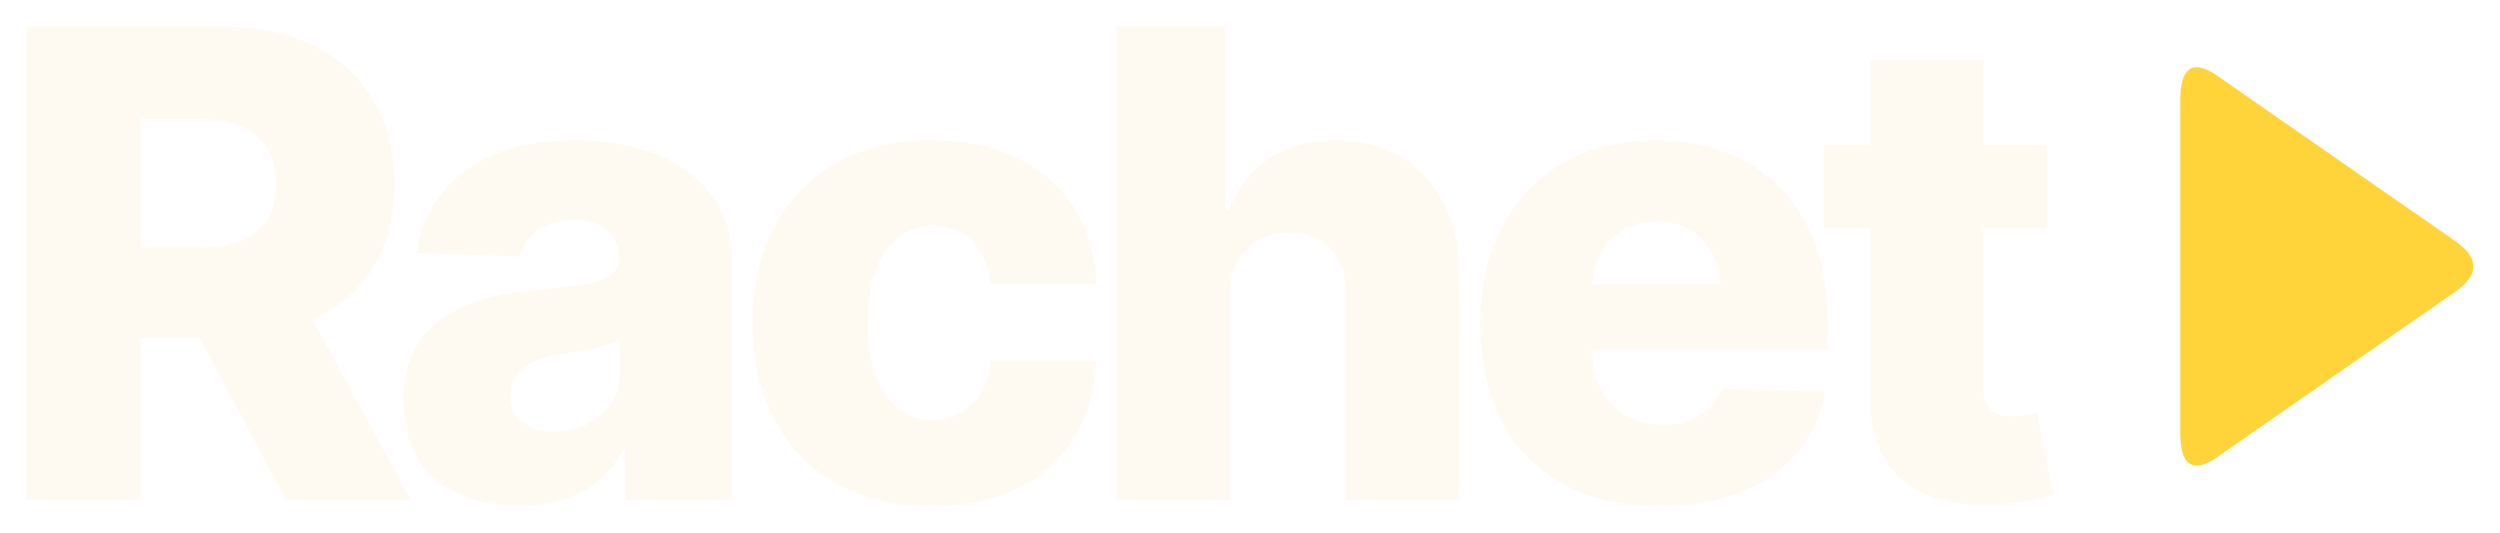
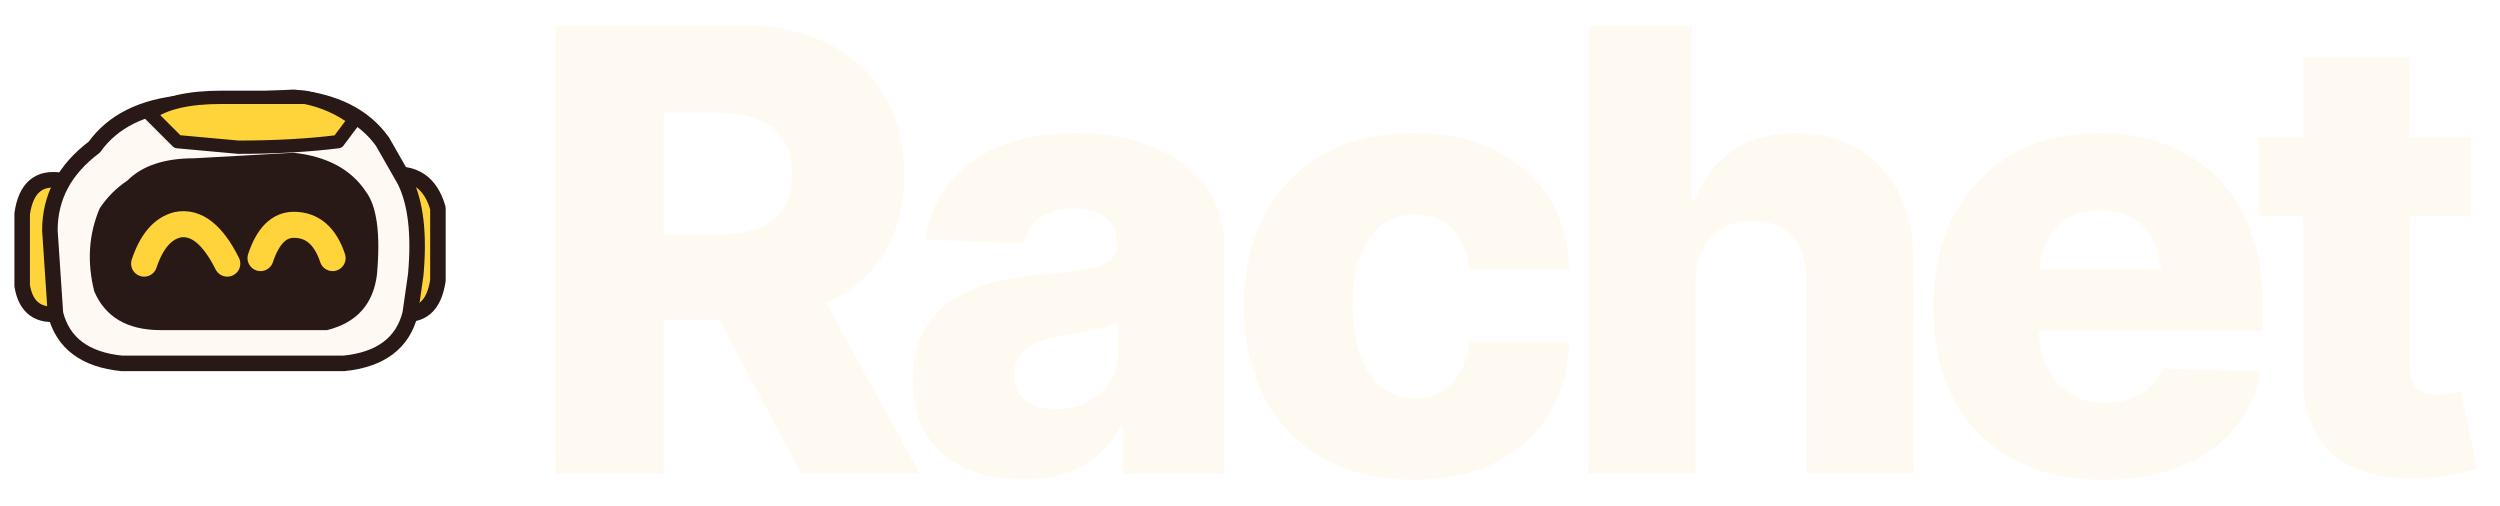
- <svg xmlns="http://www.w3.org/2000/svg" viewBox="0 0 375.36 80" role="img" aria-labelledby="title">
-   <path fill="#fffaf1" d="M4.0 75.009V4.0H33.28Q41.277 4.0 47.086 6.874Q52.896 9.747 56.06 15.061Q59.225 20.375 59.225 27.657Q59.225 35.006 56.008 40.172Q52.791 45.338 46.848 48.021Q40.905 50.704 32.766 50.704H14.256V37.188H29.582Q33.471 37.188 36.111 36.168Q38.751 35.149 40.095 33.047Q41.439 30.945 41.439 27.657Q41.439 24.359 40.091 22.195Q38.742 20.032 36.102 18.955Q33.461 17.878 29.563 17.878H21.118V75.009ZM42.907 75.009 25.598 42.545H43.936L61.684 75.009ZM78.087 75.943Q72.998 75.943 69.023 74.203Q65.048 72.464 62.809 68.985Q60.569 65.506 60.569 60.235Q60.569 55.813 62.113 52.767Q63.657 49.722 66.397 47.811Q69.137 45.9 72.707 44.88Q76.276 43.86 80.337 43.536Q84.893 43.145 87.652 42.697Q90.411 42.249 91.665 41.344Q92.918 40.438 92.918 38.828V38.618Q92.918 35.959 91.102 34.496Q89.287 33.032 86.17 33.032Q82.796 33.032 80.756 34.496Q78.716 35.959 78.144 38.523L62.551 37.97Q63.237 33.109 66.13 29.287Q69.023 25.465 74.098 23.263Q79.174 21.061 86.341 21.061Q91.393 21.061 95.682 22.248Q99.971 23.434 103.16 25.717Q106.348 28 108.116 31.293Q109.884 34.586 109.884 38.79V75.009H93.909V67.536H93.528Q92.07 70.281 89.868 72.145Q87.666 74.008 84.736 74.975Q81.805 75.943 78.087 75.943ZM83.291 64.791Q86.017 64.791 88.229 63.686Q90.44 62.58 91.755 60.621Q93.071 58.662 93.071 56.06V51.047Q92.356 51.399 91.322 51.728Q90.288 52.057 89.053 52.324Q87.819 52.591 86.57 52.796Q85.322 53.001 84.149 53.182Q81.719 53.535 80.041 54.349Q78.364 55.164 77.492 56.423Q76.619 57.681 76.619 59.415Q76.619 62.056 78.492 63.423Q80.365 64.791 83.291 64.791ZM139.879 76Q131.453 76 125.434 72.526Q119.415 69.052 116.218 62.875Q113.02 56.699 113.02 48.55Q113.02 40.362 116.232 34.181Q119.444 28 125.463 24.531Q131.482 21.061 139.86 21.061Q147.276 21.061 152.751 23.744Q158.227 26.427 161.32 31.279Q164.413 36.13 164.584 42.697H148.762Q148.448 39.962 147.323 38.008Q146.199 36.054 144.373 35.01Q142.548 33.967 140.108 33.967Q137.134 33.967 134.932 35.606Q132.731 37.245 131.511 40.472Q130.291 43.698 130.291 48.416Q130.291 53.115 131.501 56.399Q132.712 59.682 134.918 61.388Q137.125 63.095 140.108 63.095Q143.587 63.095 145.932 60.726Q148.276 58.358 148.762 54.135H164.584Q164.375 60.721 161.329 65.649Q158.284 70.577 152.837 73.288Q147.39 76 139.879 76ZM184.572 44.661V75.009H167.625V4.0H183.962V31.565H184.572Q186.392 26.656 190.495 23.859Q194.599 21.061 200.584 21.061Q206.17 21.061 210.325 23.554Q214.481 26.046 216.788 30.54Q219.094 35.034 219.094 41.096V75.009H202.129V44.413Q202.129 39.971 199.889 37.465Q197.649 34.958 193.55 34.958Q190.872 34.958 188.851 36.121Q186.831 37.283 185.701 39.438Q184.572 41.592 184.572 44.661ZM249.185 76Q240.826 76 234.769 72.702Q228.712 69.404 225.481 63.252Q222.249 57.099 222.249 48.569Q222.249 40.334 225.49 34.148Q228.731 27.962 234.645 24.512Q240.559 21.061 248.594 21.061Q254.265 21.061 258.993 22.844Q263.72 24.626 267.175 28.086Q270.631 31.546 272.518 36.607Q274.405 41.668 274.405 48.264V52.477H228.14V42.678H266.351L258.431 44.966Q258.431 41.306 257.334 38.704Q256.238 36.102 254.089 34.691Q251.94 33.28 248.747 33.28Q245.554 33.28 243.366 34.696Q241.179 36.111 240.044 38.656Q238.91 41.201 238.91 44.68V51.714Q238.91 55.441 240.225 58.148Q241.541 60.855 243.933 62.318Q246.326 63.781 249.49 63.781Q251.692 63.781 253.493 63.157Q255.295 62.532 256.591 61.317Q257.887 60.102 258.545 58.367L274.081 58.825Q273.109 64.048 269.873 67.913Q266.637 71.778 261.404 73.889Q256.171 76 249.185 76ZM307.384 21.728V34.252H273.814V21.728ZM280.829 9.052H297.776V58.234Q297.776 60.397 298.805 61.45Q299.835 62.504 302.103 62.504Q302.951 62.504 304.062 62.332Q305.172 62.161 305.801 61.97L308.356 74.265Q305.496 75.075 303.032 75.433Q300.569 75.79 298.176 75.79Q289.722 75.79 285.276 71.749Q280.829 67.708 280.829 60.121Z" />
-   <path fill="#ffd43b" transform="translate(327.36 10)" d="M5 1 Q0 -2 0 5 V55 Q0 62 5 59 L41 34 Q47 30 41 26 Z" />
+ <svg xmlns="http://www.w3.org/2000/svg" viewBox="0 0 396 80" role="img" aria-labelledby="title">
+   <svg x="0" y="0" width="72" height="80" viewBox="0 0 82 82">
+     <g stroke="#281916" stroke-linecap="round" stroke-linejoin="round">
+       <path d="M11 28 Q5 27 4 34 L4 47 Q5 53 11 52 L15 48 L16 32 Z" fill="#ffd43b" stroke-width="2.8" />
+       <path d="M70 27 Q77 26 79 33 L79 46 Q78 53 72 52 L68 48 L67 32 Z" fill="#ffd43b" stroke-width="2.8" />
+       <path d="M17 22 Q22 15 33 14 L53 13 Q64 14 69 21 L73 28 Q76 34 75 45 L74 52 Q72 60 62 61 L22 61 Q12 60 10 52 L9 37 Q9 28 17 22 Z" fill="#fffaf1" stroke-width="2.8" />
+       <path d="M27 16 Q31 13 40 13 L55 13 Q60 14 64 17 L61 21 Q53 22 43 22 L32 21 Z" fill="#ffd43b" stroke-width="2.4" />
+       <path d="M23 28 Q27 24 35 24 L53 23 Q62 24 66 30 Q69 34 68 45 Q67 53 59 55 L29 55 Q20 55 17 48 Q15 40 18 33 Q20 30 23 28 Z" fill="#281916" stroke="none" />
+       <path d="M26 43 Q28 37 32 36 Q37 35 41 43 M47 42 Q49 36 53 36 Q58 36 60 42" fill="none" stroke="#ffd43b" stroke-width="4.7" />
+     </g>
+   </svg>
+   <path fill="#fffaf1" transform="translate(84 0)" d="M4.0 75.009V4.0H33.28Q41.277 4.0 47.086 6.874Q52.896 9.747 56.06 15.061Q59.225 20.375 59.225 27.657Q59.225 35.006 56.008 40.172Q52.791 45.338 46.848 48.021Q40.905 50.704 32.766 50.704H14.256V37.188H29.582Q33.471 37.188 36.111 36.168Q38.751 35.149 40.095 33.047Q41.439 30.945 41.439 27.657Q41.439 24.359 40.091 22.195Q38.742 20.032 36.102 18.955Q33.461 17.878 29.563 17.878H21.118V75.009ZM42.907 75.009 25.598 42.545H43.936L61.684 75.009ZM78.087 75.943Q72.998 75.943 69.023 74.203Q65.048 72.464 62.809 68.985Q60.569 65.506 60.569 60.235Q60.569 55.813 62.113 52.767Q63.657 49.722 66.397 47.811Q69.137 45.9 72.707 44.88Q76.276 43.86 80.337 43.536Q84.893 43.145 87.652 42.697Q90.411 42.249 91.665 41.344Q92.918 40.438 92.918 38.828V38.618Q92.918 35.959 91.102 34.496Q89.287 33.032 86.17 33.032Q82.796 33.032 80.756 34.496Q78.716 35.959 78.144 38.523L62.551 37.97Q63.237 33.109 66.13 29.287Q69.023 25.465 74.098 23.263Q79.174 21.061 86.341 21.061Q91.393 21.061 95.682 22.248Q99.971 23.434 103.16 25.717Q106.348 28 108.116 31.293Q109.884 34.586 109.884 38.79V75.009H93.909V67.536H93.528Q92.07 70.281 89.868 72.145Q87.666 74.008 84.736 74.975Q81.805 75.943 78.087 75.943ZM83.291 64.791Q86.017 64.791 88.229 63.686Q90.44 62.58 91.755 60.621Q93.071 58.662 93.071 56.06V51.047Q92.356 51.399 91.322 51.728Q90.288 52.057 89.053 52.324Q87.819 52.591 86.57 52.796Q85.322 53.001 84.149 53.182Q81.719 53.535 80.041 54.349Q78.364 55.164 77.492 56.423Q76.619 57.681 76.619 59.415Q76.619 62.056 78.492 63.423Q80.365 64.791 83.291 64.791ZM139.879 76Q131.453 76 125.434 72.526Q119.415 69.052 116.218 62.875Q113.02 56.699 113.02 48.55Q113.02 40.362 116.232 34.181Q119.444 28 125.463 24.531Q131.482 21.061 139.86 21.061Q147.276 21.061 152.751 23.744Q158.227 26.427 161.32 31.279Q164.413 36.13 164.584 42.697H148.762Q148.448 39.962 147.323 38.008Q146.199 36.054 144.373 35.01Q142.548 33.967 140.108 33.967Q137.134 33.967 134.932 35.606Q132.731 37.245 131.511 40.472Q130.291 43.698 130.291 48.416Q130.291 53.115 131.501 56.399Q132.712 59.682 134.918 61.388Q137.125 63.095 140.108 63.095Q143.587 63.095 145.932 60.726Q148.276 58.358 148.762 54.135H164.584Q164.375 60.721 161.329 65.649Q158.284 70.577 152.837 73.288Q147.39 76 139.879 76ZM184.572 44.661V75.009H167.625V4.0H183.962V31.565H184.572Q186.392 26.656 190.495 23.859Q194.599 21.061 200.584 21.061Q206.17 21.061 210.325 23.554Q214.481 26.046 216.788 30.54Q219.094 35.034 219.094 41.096V75.009H202.129V44.413Q202.129 39.971 199.889 37.465Q197.649 34.958 193.55 34.958Q190.872 34.958 188.851 36.121Q186.831 37.283 185.701 39.438Q184.572 41.592 184.572 44.661ZM249.185 76Q240.826 76 234.769 72.702Q228.712 69.404 225.481 63.252Q222.249 57.099 222.249 48.569Q222.249 40.334 225.49 34.148Q228.731 27.962 234.645 24.512Q240.559 21.061 248.594 21.061Q254.265 21.061 258.993 22.844Q263.72 24.626 267.175 28.086Q270.631 31.546 272.518 36.607Q274.405 41.668 274.405 48.264V52.477H228.14V42.678H266.351L258.431 44.966Q258.431 41.306 257.334 38.704Q256.238 36.102 254.089 34.691Q251.94 33.28 248.747 33.28Q245.554 33.28 243.366 34.696Q241.179 36.111 240.044 38.656Q238.91 41.201 238.91 44.68V51.714Q238.91 55.441 240.225 58.148Q241.541 60.855 243.933 62.318Q246.326 63.781 249.49 63.781Q251.692 63.781 253.493 63.157Q255.295 62.532 256.591 61.317Q257.887 60.102 258.545 58.367L274.081 58.825Q273.109 64.048 269.873 67.913Q266.637 71.778 261.404 73.889Q256.171 76 249.185 76ZM307.384 21.728V34.252H273.814V21.728ZM280.829 9.052H297.776V58.234Q297.776 60.397 298.805 61.45Q299.835 62.504 302.103 62.504Q302.951 62.504 304.062 62.332Q305.172 62.161 305.801 61.97L308.356 74.265Q305.496 75.075 303.032 75.433Q300.569 75.79 298.176 75.79Q289.722 75.79 285.276 71.749Q280.829 67.708 280.829 60.121Z" />
</svg>
